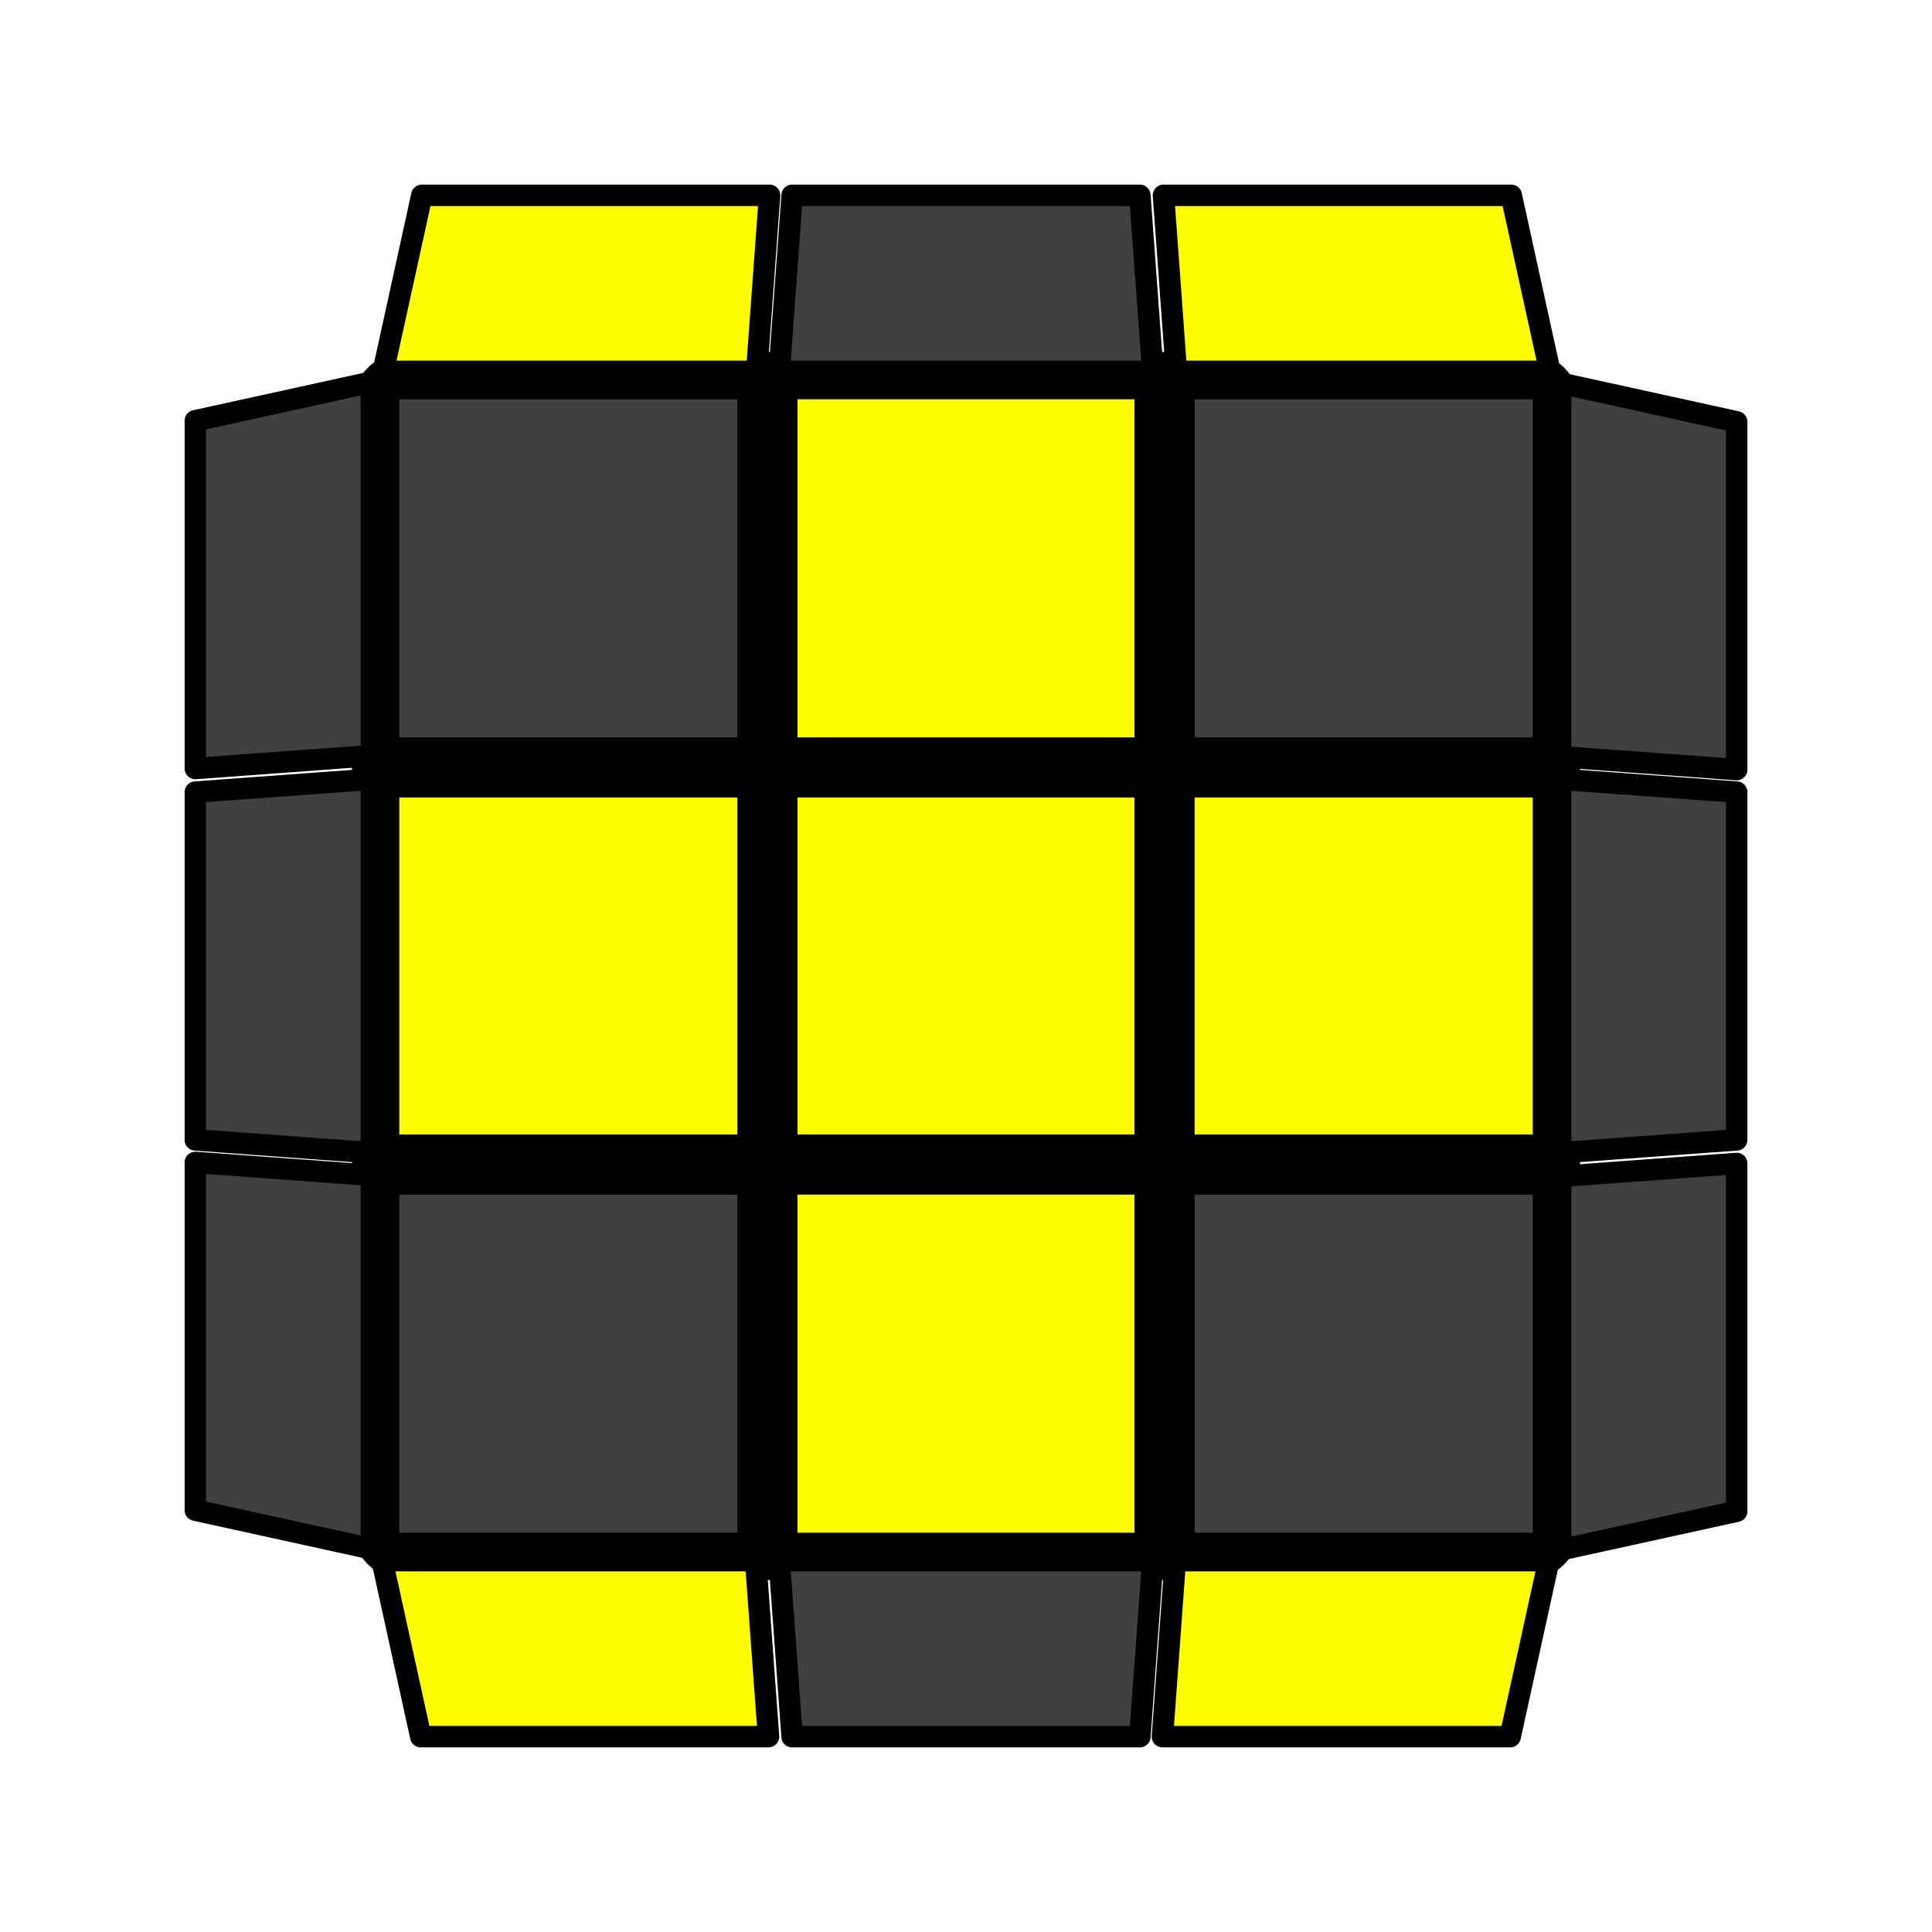
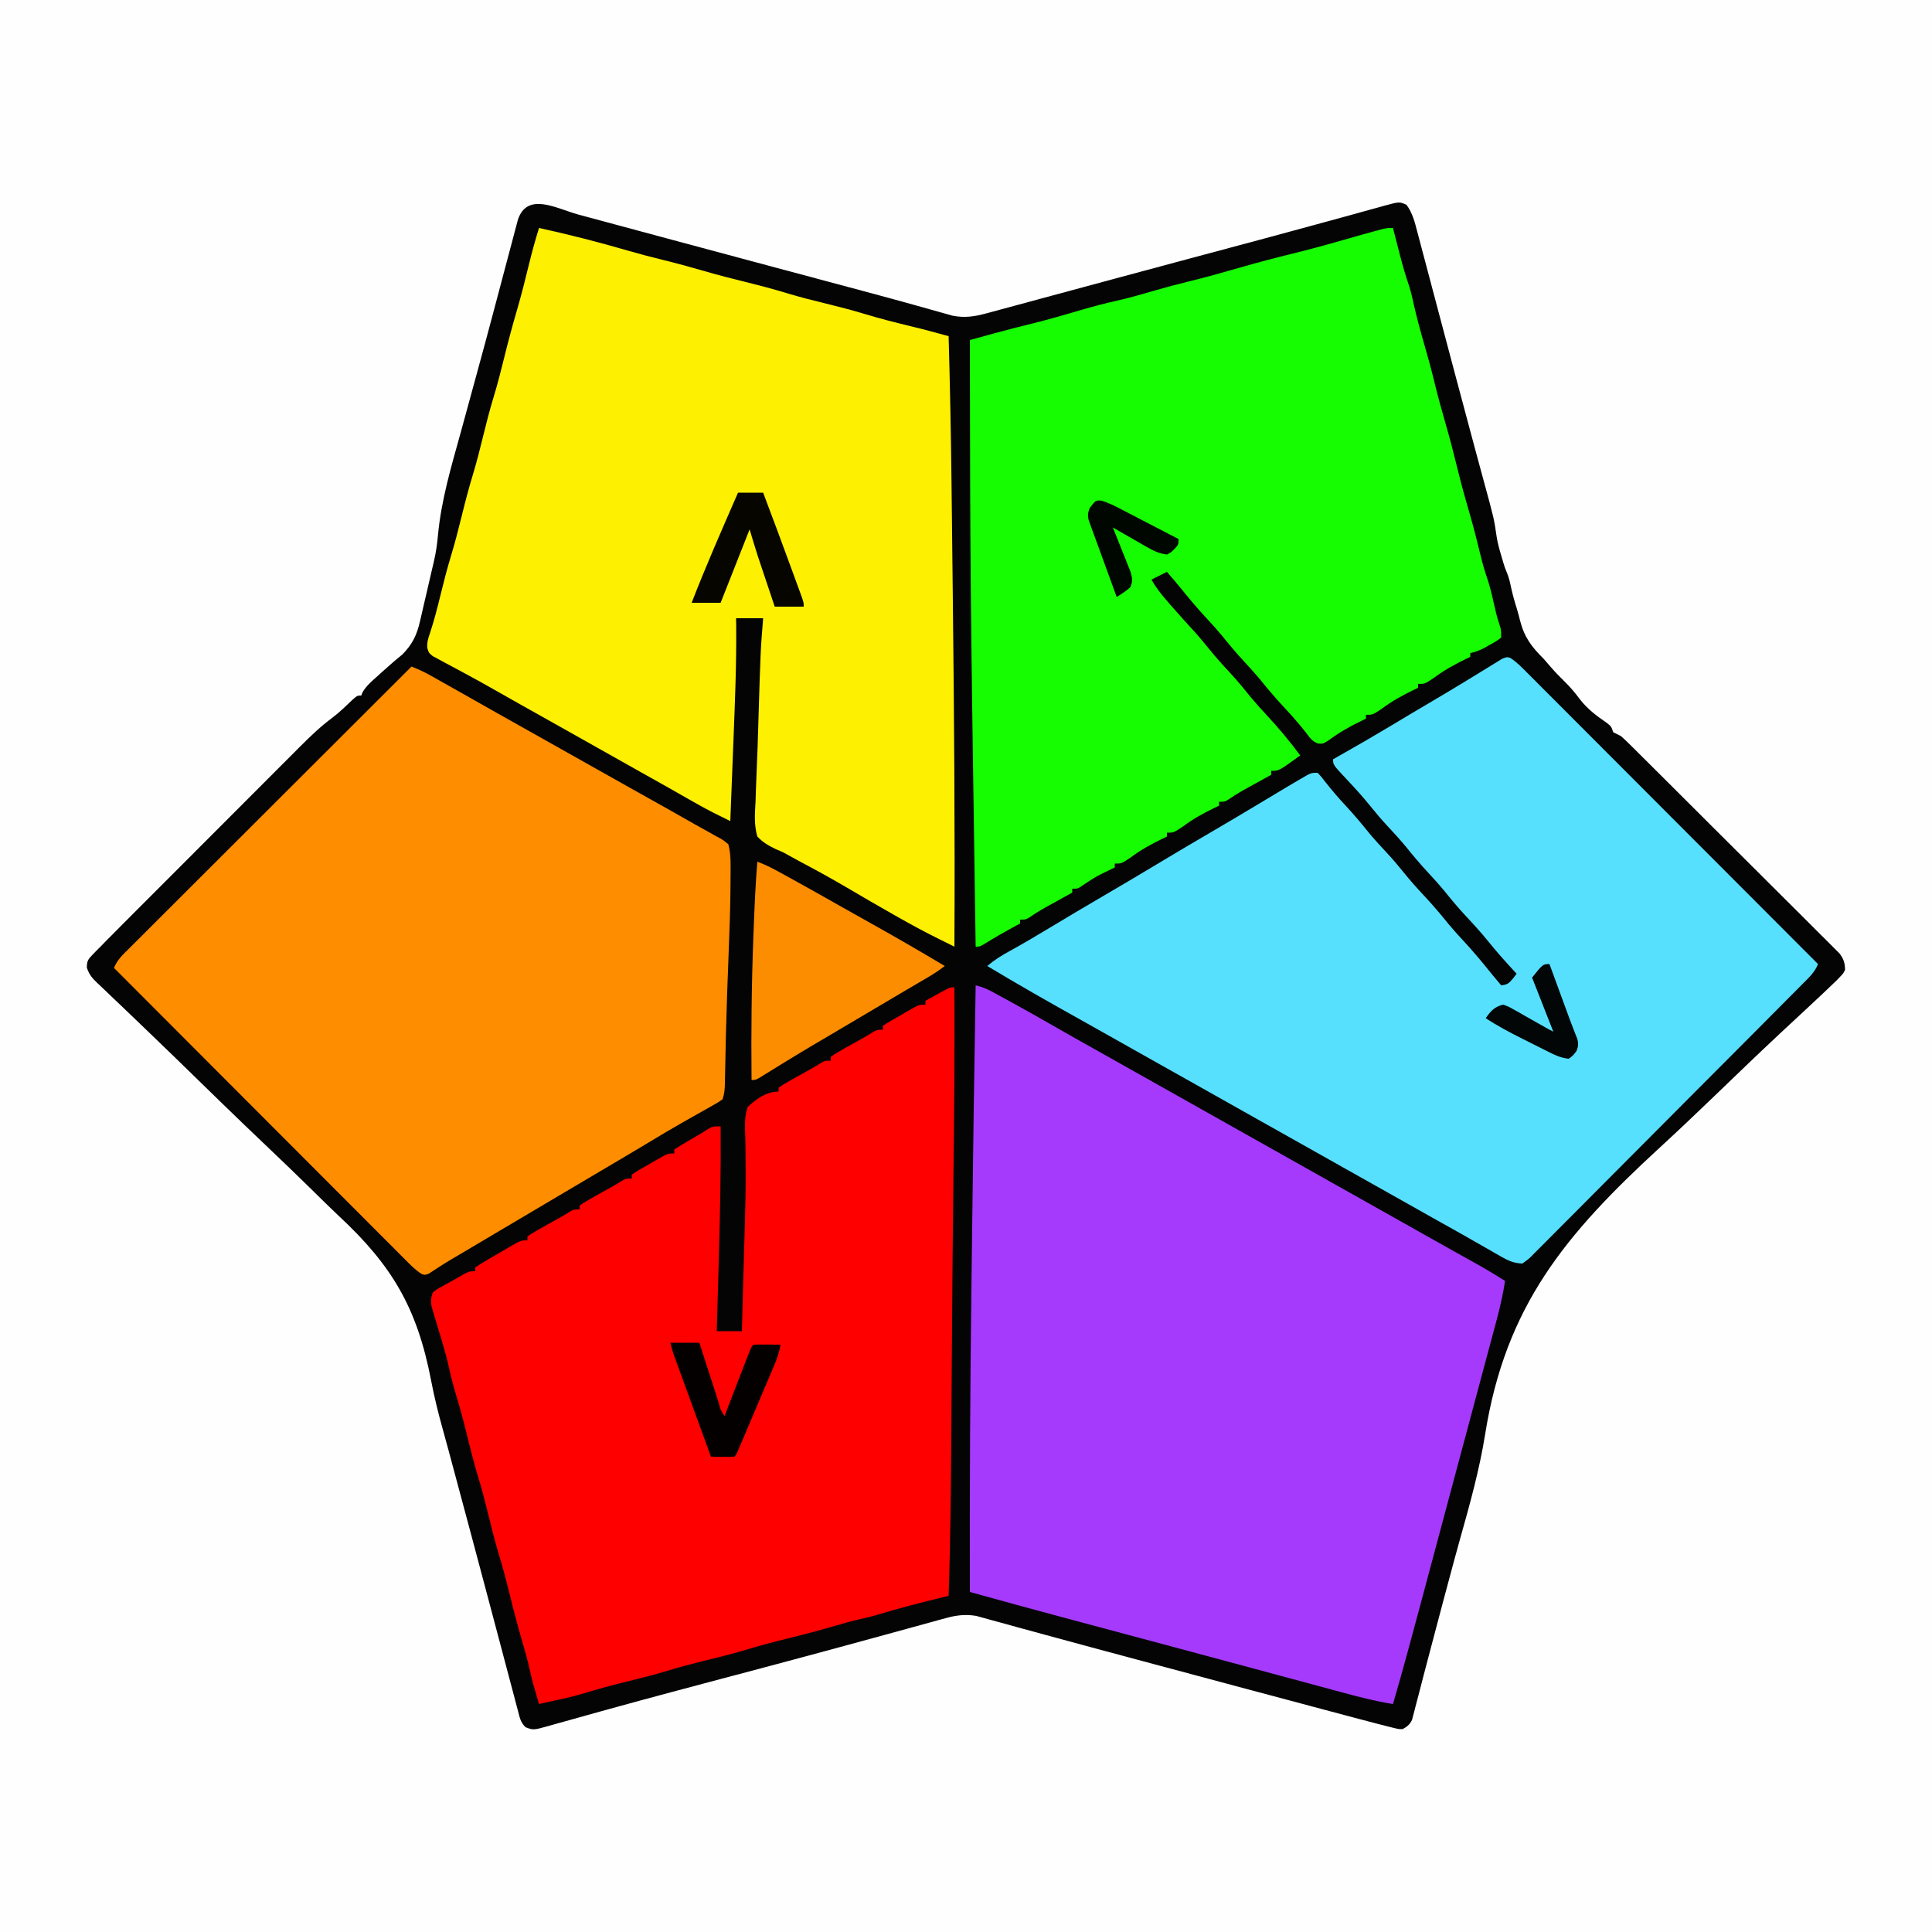
- <svg xmlns="http://www.w3.org/2000/svg" version="1.1" width="200" height="200" viewBox="-0.9 -0.9 1.8 1.8">
-   <g style="stroke-width:0.1;stroke-linejoin:round;opacity:1">
-     <polygon fill="#000000" stroke="#000000" points="-0.522,-0.522 0.522,-0.522 0.522,0.522 -0.522,0.522" />
-   </g>
-   <g style="opacity:1;stroke-opacity:0.5;stroke-width:0;stroke-linejoin:round">
-     <polygon fill="#404040" stroke="#000000" points="-0.528,-0.528 -0.213,-0.528 -0.213,-0.213 -0.528,-0.213" />
-     <polygon fill="#FEFE00" stroke="#000000" points="-0.157,-0.528 0.157,-0.528 0.157,-0.213 -0.157,-0.213" />
-     <polygon fill="#404040" stroke="#000000" points="0.213,-0.528 0.528,-0.528 0.528,-0.213 0.213,-0.213" />
-     <polygon fill="#FEFE00" stroke="#000000" points="-0.528,-0.157 -0.213,-0.157 -0.213,0.157 -0.528,0.157" />
-     <polygon fill="#FEFE00" stroke="#000000" points="-0.157,-0.157 0.157,-0.157 0.157,0.157 -0.157,0.157" />
-     <polygon fill="#FEFE00" stroke="#000000" points="0.213,-0.157 0.528,-0.157 0.528,0.157 0.213,0.157" />
-     <polygon fill="#404040" stroke="#000000" points="-0.528,0.213 -0.213,0.213 -0.213,0.528 -0.528,0.528" />
-     <polygon fill="#FEFE00" stroke="#000000" points="-0.157,0.213 0.157,0.213 0.157,0.528 -0.157,0.528" />
-     <polygon fill="#404040" stroke="#000000" points="0.213,0.213 0.528,0.213 0.528,0.528 0.213,0.528" />
-   </g>
-   <g style="opacity:1;stroke-opacity:1;stroke-width:0.02;stroke-linejoin:round">
-     <polygon fill="#FEFE00" stroke="#000000" points="-0.544,0.554 -0.196,0.554 -0.184,0.718 -0.508,0.718" />
-     <polygon fill="#404040" stroke="#000000" points="-0.174,0.554 0.174,0.554 0.162,0.718 -0.162,0.718" />
-     <polygon fill="#FEFE00" stroke="#000000" points="0.195,0.554 0.543,0.554 0.507,0.718 0.183,0.718" />
-     <polygon fill="#404040" stroke="#000000" points="-0.554,-0.544 -0.554,-0.196 -0.718,-0.184 -0.718,-0.508" />
-     <polygon fill="#404040" stroke="#000000" points="-0.554,-0.174 -0.554,0.174 -0.718,0.162 -0.718,-0.162" />
-     <polygon fill="#404040" stroke="#000000" points="-0.554,0.195 -0.554,0.543 -0.718,0.507 -0.718,0.183" />
-     <polygon fill="#FEFE00" stroke="#000000" points="0.544,-0.554 0.196,-0.554 0.184,-0.718 0.508,-0.718" />
-     <polygon fill="#404040" stroke="#000000" points="0.174,-0.554 -0.174,-0.554 -0.162,-0.718 0.162,-0.718" />
-     <polygon fill="#FEFE00" stroke="#000000" points="-0.195,-0.554 -0.543,-0.554 -0.507,-0.718 -0.183,-0.718" />
-     <polygon fill="#404040" stroke="#000000" points="0.554,0.544 0.554,0.196 0.718,0.184 0.718,0.508" />
-     <polygon fill="#404040" stroke="#000000" points="0.554,0.174 0.554,-0.174 0.718,-0.162 0.718,0.162" />
-     <polygon fill="#404040" stroke="#000000" points="0.554,-0.195 0.554,-0.543 0.718,-0.507 0.718,-0.183" />
-   </g>
+ <svg xmlns="http://www.w3.org/2000/svg" version="1.1" width="1000" height="1000">
+   <path d="M0 0 C330 0 660 0 1000 0 C1000 330 1000 660 1000 1000 C670 1000 340 1000 0 1000 C0 670 0 340 0 0 Z " fill="#FEFEFE" transform="translate(0,0)" />
+   <path d="M0 0 C1.558 0.419 3.117 0.839 4.676 1.258 C8.036 2.161 11.397 3.067 14.757 3.975 C20.14 5.429 25.524 6.878 30.908 8.327 C36.658 9.874 42.408 11.422 48.158 12.971 C62.882 16.937 77.61 20.888 92.34 24.832 C94.509 25.413 96.679 25.994 98.848 26.575 C107.307 28.84 115.766 31.105 124.224 33.369 C129.173 34.694 134.122 36.019 139.07 37.345 C141.899 38.103 144.729 38.86 147.558 39.616 C156.188 41.926 164.81 44.261 173.414 46.666 C174.955 47.094 176.497 47.523 178.039 47.952 C180.85 48.734 183.657 49.527 186.462 50.327 C187.693 50.67 188.923 51.013 190.191 51.366 C191.248 51.665 192.304 51.965 193.393 52.273 C199.625 53.544 204.798 52.791 210.884 51.144 C211.594 50.955 212.304 50.765 213.035 50.57 C215.396 49.938 217.752 49.293 220.109 48.648 C221.802 48.192 223.496 47.737 225.189 47.282 C229.774 46.049 234.356 44.806 238.938 43.56 C243.766 42.25 248.597 40.95 253.427 39.649 C261.457 37.485 269.486 35.316 277.513 33.144 C288.874 30.071 300.241 27.018 311.609 23.973 C313.39 23.495 315.171 23.018 316.952 22.541 C323.892 20.682 330.832 18.823 337.773 16.964 C342.792 15.62 347.81 14.275 352.828 12.93 C353.63 12.715 354.432 12.499 355.259 12.278 C365.536 9.521 375.804 6.736 386.064 3.916 C390.352 2.739 394.641 1.569 398.929 0.397 C402.203 -0.502 405.474 -1.413 408.745 -2.324 C410.668 -2.851 412.592 -3.377 414.516 -3.902 C415.792 -4.265 415.792 -4.265 417.094 -4.634 C424.844 -6.725 424.844 -6.725 428.496 -5.094 C431.64 -0.822 432.764 3.808 434.077 8.857 C434.317 9.754 434.557 10.65 434.804 11.575 C435.6 14.554 436.384 17.537 437.168 20.52 C437.728 22.626 438.289 24.733 438.85 26.84 C440.349 32.469 441.838 38.1 443.325 43.733 C444.856 49.528 446.396 55.321 447.935 61.115 C449.765 68.004 451.595 74.894 453.42 81.784 C456.766 94.411 460.133 107.032 463.547 119.641 C463.908 120.975 464.268 122.309 464.629 123.643 C466.547 130.739 466.547 130.739 468.476 137.831 C473.809 157.392 473.809 157.392 475.135 166.555 C475.652 169.922 476.529 173.077 477.496 176.344 C477.826 177.477 478.156 178.61 478.496 179.777 C479.436 182.852 479.436 182.852 480.562 185.555 C481.435 187.753 481.978 189.779 482.434 192.094 C483.306 196.197 484.401 200.174 485.668 204.172 C486.259 206.124 486.783 208.096 487.262 210.078 C489.508 218.777 493.175 223.66 499.496 229.906 C500.696 231.27 501.885 232.645 503.059 234.031 C505.411 236.741 507.861 239.279 510.434 241.781 C513.349 244.63 515.809 247.579 518.246 250.844 C522.214 255.976 526.763 259.347 532.055 262.996 C534.496 264.906 534.496 264.906 535.496 267.906 C536.823 268.586 538.158 269.25 539.496 269.906 C541.156 271.377 542.764 272.908 544.336 274.472 C545.045 275.173 545.045 275.173 545.768 275.888 C547.347 277.452 548.919 279.023 550.491 280.595 C551.623 281.719 552.755 282.842 553.887 283.965 C556.96 287.016 560.026 290.074 563.091 293.133 C565.005 295.044 566.921 296.954 568.838 298.863 C575.523 305.524 582.202 312.19 588.876 318.861 C595.099 325.08 601.335 331.286 607.577 337.487 C612.936 342.81 618.284 348.144 623.626 353.484 C626.816 356.674 630.011 359.86 633.215 363.035 C636.228 366.022 639.228 369.02 642.22 372.028 C643.32 373.13 644.424 374.227 645.533 375.32 C647.046 376.813 648.543 378.32 650.037 379.832 C650.879 380.672 651.721 381.512 652.588 382.378 C654.826 385.343 655.414 387.204 655.496 390.906 C654.587 392.751 654.587 392.751 652.991 394.407 C652.335 395.091 651.68 395.774 651.004 396.478 C645.981 401.341 640.895 406.13 635.759 410.874 C631.906 414.436 628.067 418.014 624.229 421.594 C623.411 422.357 622.593 423.12 621.75 423.906 C610.177 434.721 598.77 445.712 587.363 456.702 C578.136 465.582 568.859 474.391 559.427 483.051 C510.825 527.755 479.812 564.775 469.23 631.131 C466.28 649.551 461.335 667.344 456.273 685.278 C454.141 692.85 452.118 700.451 450.086 708.05 C449.228 711.256 448.366 714.46 447.504 717.665 C445.189 726.274 442.917 734.894 440.664 743.519 C439.536 747.829 438.398 752.137 437.262 756.445 C436.399 759.738 435.551 763.035 434.705 766.332 C434.196 768.262 433.686 770.191 433.176 772.121 C432.852 773.413 432.852 773.413 432.522 774.731 C432.207 775.9 432.207 775.9 431.886 777.094 C431.713 777.763 431.539 778.433 431.361 779.123 C430.17 781.58 428.863 782.575 426.496 783.906 C424.458 783.903 424.458 783.903 422.207 783.345 C421.322 783.133 420.438 782.921 419.526 782.703 C418.526 782.44 417.526 782.177 416.496 781.906 C415.38 781.624 414.264 781.342 413.114 781.052 C409.109 780.023 405.115 778.96 401.121 777.891 C399.589 777.483 398.058 777.075 396.526 776.668 C392.382 775.565 388.238 774.458 384.095 773.351 C380.595 772.416 377.095 771.483 373.595 770.55 C361.56 767.343 349.528 764.126 337.496 760.906 C336.133 760.541 336.133 760.541 334.742 760.169 C322.297 756.839 309.853 753.504 297.409 750.166 C294.812 749.47 292.214 748.773 289.616 748.077 C273.389 743.727 257.163 739.373 240.959 734.938 C236.695 733.772 232.43 732.612 228.166 731.449 C224.917 730.561 221.671 729.663 218.425 728.764 C216.507 728.241 214.59 727.718 212.672 727.195 C211.831 726.959 210.991 726.723 210.125 726.479 C208.956 726.164 208.956 726.164 207.763 725.842 C207.102 725.66 206.441 725.478 205.76 725.29 C200.371 724.377 195.564 724.922 190.337 726.361 C189.143 726.685 187.949 727.009 186.718 727.343 C185.409 727.708 184.099 728.073 182.789 728.438 C181.388 728.821 179.986 729.203 178.585 729.585 C175.551 730.412 172.519 731.245 169.488 732.081 C164.604 733.43 159.717 734.765 154.829 736.098 C153.991 736.327 153.153 736.555 152.289 736.791 C150.566 737.261 148.843 737.731 147.119 738.2 C144.456 738.927 141.793 739.654 139.13 740.382 C125.933 743.985 112.723 747.532 99.504 751.051 C98.067 751.433 98.067 751.433 96.602 751.823 C88.874 753.88 81.147 755.934 73.419 757.986 C66.801 759.744 60.183 761.504 53.566 763.266 C52.657 763.508 51.747 763.75 50.809 764 C38.769 767.208 26.746 770.469 14.738 773.797 C13.406 774.165 12.073 774.534 10.74 774.902 C4.793 776.547 -1.151 778.204 -7.089 779.882 C-9.108 780.444 -11.128 781.005 -13.148 781.566 C-14.04 781.823 -14.931 782.08 -15.849 782.345 C-23.454 784.437 -23.454 784.437 -27.504 782.906 C-30.213 780.198 -30.512 777.792 -31.493 774.086 C-31.683 773.377 -31.873 772.668 -32.068 771.937 C-32.704 769.553 -33.331 767.167 -33.957 764.781 C-34.409 763.081 -34.861 761.381 -35.314 759.681 C-36.289 756.018 -37.26 752.354 -38.227 748.689 C-39.765 742.861 -41.312 737.035 -42.861 731.21 C-44.468 725.169 -46.073 719.127 -47.676 713.084 C-52.856 693.554 -58.09 674.038 -63.334 654.525 C-63.983 652.108 -64.632 649.691 -65.281 647.274 C-65.573 646.187 -65.573 646.187 -65.871 645.079 C-66.285 643.537 -66.697 641.995 -67.109 640.452 C-68.143 636.58 -69.192 632.714 -70.283 628.857 C-72.638 620.428 -74.729 612.029 -76.369 603.429 C-83.563 566.06 -96.432 544.025 -124.108 518.309 C-128.739 513.961 -133.245 509.487 -137.768 505.026 C-145.331 497.597 -152.959 490.241 -160.649 482.943 C-168.537 475.456 -176.386 467.931 -184.184 460.351 C-184.669 459.879 -185.155 459.408 -185.655 458.921 C-190.009 454.688 -194.36 450.45 -198.71 446.211 C-201.519 443.474 -204.329 440.737 -207.14 438.001 C-208.05 437.115 -208.961 436.228 -209.898 435.315 C-215.292 430.069 -220.71 424.85 -226.153 419.654 C-229.513 416.446 -232.864 413.228 -236.215 410.01 C-237.771 408.521 -239.332 407.037 -240.897 405.557 C-243.029 403.542 -245.145 401.512 -247.259 399.477 C-247.883 398.895 -248.508 398.312 -249.152 397.712 C-251.872 395.067 -253.345 393.381 -254.566 389.725 C-254.493 386.409 -254.048 385.564 -251.755 383.229 C-251.102 382.548 -250.448 381.866 -249.775 381.163 C-249.025 380.418 -248.276 379.674 -247.504 378.906 C-246.301 377.669 -246.301 377.669 -245.075 376.406 C-242.231 373.495 -239.358 370.613 -236.479 367.736 C-235.379 366.633 -234.279 365.53 -233.18 364.427 C-230.213 361.451 -227.243 358.479 -224.273 355.508 C-222.412 353.647 -220.553 351.785 -218.694 349.923 C-212.195 343.416 -205.695 336.911 -199.191 330.408 C-193.148 324.366 -187.11 318.317 -181.075 312.266 C-175.876 307.054 -170.673 301.846 -165.467 296.64 C-162.365 293.539 -159.265 290.436 -156.169 287.329 C-153.256 284.407 -150.338 281.489 -147.417 278.575 C-146.352 277.511 -145.288 276.444 -144.226 275.376 C-138.875 269.997 -133.495 264.861 -127.39 260.33 C-123.595 257.465 -120.244 254.108 -116.789 250.848 C-114.504 248.906 -114.504 248.906 -112.504 248.906 C-112.3 248.366 -112.097 247.826 -111.887 247.27 C-109.946 243.952 -107.214 241.63 -104.379 239.094 C-103.794 238.561 -103.21 238.029 -102.607 237.48 C-98.912 234.125 -95.162 230.844 -91.285 227.699 C-86.083 222.463 -83.681 217.515 -82.117 210.445 C-81.929 209.655 -81.741 208.865 -81.548 208.051 C-80.956 205.548 -80.386 203.04 -79.816 200.531 C-79.424 198.856 -79.03 197.182 -78.635 195.508 C-77.739 191.695 -76.852 187.881 -75.994 184.059 C-75.664 182.61 -75.323 181.163 -74.971 179.719 C-73.845 174.988 -73.207 170.374 -72.775 165.534 C-71.063 147.616 -65.964 130.526 -61.174 113.244 C-59.933 108.754 -58.71 104.258 -57.485 99.763 C-55.982 94.248 -54.477 88.734 -52.964 83.222 C-49.857 71.902 -46.798 60.57 -43.791 49.223 C-43.161 46.843 -42.529 44.464 -41.897 42.084 C-39.526 33.162 -39.526 33.162 -37.168 24.236 C-36.107 20.211 -35.035 16.19 -33.961 12.168 C-33.498 10.399 -33.498 10.399 -33.026 8.594 C-32.736 7.515 -32.446 6.435 -32.148 5.323 C-31.778 3.925 -31.778 3.925 -31.4 2.499 C-26.405 -11.956 -11.383 -3.083 0 0 Z " fill="#040404" transform="translate(299.5039,111.0938)" />
+   <path d="M0 0 C3.303 0.766 5.915 1.894 8.902 3.52 C9.864 4.041 10.825 4.562 11.816 5.099 C13.361 5.947 13.361 5.947 14.938 6.812 C16.011 7.398 17.084 7.983 18.19 8.586 C25.842 12.775 33.435 17.06 40.996 21.41 C47.762 25.302 54.561 29.131 61.375 32.938 C69.428 37.438 77.472 41.954 85.5 46.5 C93.488 51.022 101.489 55.52 109.5 60 C118.459 65.011 127.403 70.048 136.336 75.105 C143.379 79.09 150.437 83.05 157.5 87 C166.459 92.011 175.403 97.048 184.336 102.105 C191.379 106.09 198.437 110.05 205.5 114 C214.448 119.005 223.382 124.034 232.303 129.088 C237.432 131.991 242.568 134.879 247.715 137.75 C248.836 138.376 249.958 139.002 251.113 139.646 C253.267 140.847 255.422 142.047 257.578 143.244 C263.153 146.353 268.62 149.563 274 153 C272.406 163.927 269.316 174.515 266.453 185.16 C265.888 187.276 265.322 189.392 264.758 191.507 C263.241 197.184 261.719 202.859 260.196 208.534 C258.612 214.443 257.031 220.353 255.451 226.263 C252.88 235.869 250.307 245.475 247.731 255.081 C244.822 265.929 241.918 276.78 239.017 287.631 C236.786 295.972 234.553 304.314 232.32 312.655 C231.632 315.223 230.945 317.792 230.258 320.361 C225.642 337.614 221.005 354.855 216 372 C206.968 370.573 198.211 368.302 189.398 365.906 C187.841 365.487 186.284 365.067 184.727 364.649 C181.371 363.745 178.017 362.839 174.663 361.931 C169.292 360.477 163.92 359.029 158.548 357.582 C152.809 356.035 147.069 354.489 141.33 352.94 C126.564 348.956 111.793 344.993 97.02 341.039 C94.84 340.456 92.661 339.872 90.482 339.289 C81.978 337.013 73.474 334.737 64.97 332.462 C59.974 331.125 54.979 329.788 49.984 328.45 C48.167 327.963 46.351 327.477 44.534 326.991 C28.665 322.749 12.831 318.383 -3 314 C-3.132 260.788 -2.853 207.594 -2.166 154.386 C-2.05 145.362 -1.941 136.338 -1.832 127.313 C-1.318 84.874 -0.714 42.437 0 0 Z " fill="#A53AFD" transform="translate(505,510)" />
+   <path d="M0 0 C0.166 0.65 0.332 1.299 0.503 1.969 C1.27 4.959 2.041 7.948 2.812 10.938 C3.074 11.959 3.335 12.981 3.604 14.033 C4.996 19.415 6.526 24.685 8.332 29.942 C9.377 33.164 10.086 36.444 10.812 39.75 C12.304 46.34 14.045 52.827 15.938 59.312 C17.939 66.177 19.806 73.053 21.5 80 C23.16 86.799 24.977 93.531 26.938 100.25 C29.43 108.8 31.627 117.4 33.748 126.049 C35.596 133.528 37.653 140.927 39.814 148.321 C41.817 155.226 43.596 162.174 45.264 169.167 C46.196 173.023 47.228 176.782 48.516 180.535 C50 184.865 51.075 189.222 52.062 193.688 C52.939 197.62 53.813 201.454 55.121 205.27 C56 208 56 208 56 212 C53.516 213.887 53.516 213.887 50.25 215.688 C49.183 216.289 48.115 216.891 47.016 217.512 C44.599 218.705 42.627 219.522 40 220 C40 220.66 40 221.32 40 222 C38.822 222.563 38.822 222.563 37.621 223.137 C31.663 226.039 26.283 229.011 21 233 C16.448 236 16.448 236 13 236 C13 236.66 13 237.32 13 238 C11.822 238.563 11.822 238.563 10.621 239.137 C4.663 242.039 -0.717 245.011 -6 249 C-10.552 252 -10.552 252 -14 252 C-14 252.66 -14 253.32 -14 254 C-15.178 254.563 -15.178 254.563 -16.379 255.137 C-22.336 258.039 -27.705 261.029 -33 265 C-36.282 267.063 -36.282 267.063 -38.863 266.836 C-41.885 265.654 -43.039 263.82 -45 261.25 C-48.498 256.809 -52.127 252.616 -56 248.5 C-60.46 243.74 -64.638 238.835 -68.723 233.746 C-71.218 230.737 -73.838 227.861 -76.5 225 C-80.769 220.412 -84.758 215.666 -88.688 210.781 C-91.2 207.76 -93.824 204.876 -96.5 202 C-100.859 197.314 -104.967 192.478 -108.984 187.492 C-111.591 184.269 -114.285 181.132 -117 178 C-117.92 178.46 -117.92 178.46 -118.859 178.93 C-120.906 179.953 -122.953 180.977 -125 182 C-122.603 186.338 -119.676 189.91 -116.438 193.625 C-115.907 194.24 -115.376 194.854 -114.829 195.488 C-110.753 200.187 -106.567 204.777 -102.359 209.359 C-100.008 211.991 -97.777 214.689 -95.562 217.438 C-91.904 221.973 -88.053 226.257 -84.086 230.519 C-80.305 234.607 -76.803 238.88 -73.312 243.219 C-70.8 246.24 -68.176 249.124 -65.5 252 C-59.281 258.688 -53.439 265.657 -48 273 C-59.027 281 -59.027 281 -63 281 C-63 281.66 -63 282.32 -63 283 C-64.312 283.729 -65.625 284.458 -66.938 285.188 C-67.757 285.644 -68.577 286.1 -69.422 286.57 C-71.075 287.487 -72.731 288.399 -74.391 289.305 C-77.824 291.185 -81.168 293.064 -84.375 295.312 C-87 297 -87 297 -90 297 C-90 297.66 -90 298.32 -90 299 C-90.785 299.375 -91.57 299.75 -92.379 300.137 C-98.337 303.039 -103.717 306.011 -109 310 C-113.552 313 -113.552 313 -117 313 C-117 313.66 -117 314.32 -117 315 C-117.785 315.375 -118.57 315.75 -119.379 316.137 C-125.337 319.039 -130.717 322.011 -136 326 C-140.552 329 -140.552 329 -144 329 C-144 329.66 -144 330.32 -144 331 C-144.785 331.375 -145.57 331.75 -146.379 332.137 C-153.48 335.568 -153.48 335.568 -160.062 339.875 C-163 342 -163 342 -166 342 C-166 342.66 -166 343.32 -166 344 C-167.312 344.729 -168.625 345.458 -169.938 346.188 C-170.757 346.644 -171.577 347.1 -172.422 347.57 C-174.075 348.487 -175.731 349.399 -177.391 350.305 C-180.824 352.185 -184.168 354.064 -187.375 356.312 C-190 358 -190 358 -193 358 C-193 358.66 -193 359.32 -193 360 C-194.017 360.545 -194.017 360.545 -195.055 361.102 C-200.811 364.211 -206.453 367.435 -212.004 370.898 C-214 372 -214 372 -216 372 C-218.832 180.53 -218.832 180.53 -219 58 C-215.54 57.049 -212.078 56.1 -208.617 55.152 C-207.651 54.887 -206.684 54.621 -205.688 54.347 C-199.521 52.66 -193.339 51.068 -187.125 49.562 C-178.577 47.465 -170.154 45.025 -161.718 42.518 C-155.281 40.621 -148.841 38.951 -142.293 37.486 C-135.788 36.008 -129.41 34.148 -123.007 32.281 C-117.034 30.551 -111.041 28.973 -105 27.5 C-96.229 25.358 -87.563 22.913 -78.891 20.406 C-69.945 17.823 -60.944 15.473 -51.903 13.248 C-42.187 10.854 -32.569 8.204 -22.957 5.426 C-18.44 4.121 -13.914 2.852 -9.375 1.625 C-8.207 1.308 -7.039 0.991 -5.836 0.664 C-3 0 -3 0 0 0 Z " fill="#15FD00" transform="translate(721,118)" />
+   <path d="M0 0 C3.3 2.13 5.937 4.873 8.687 7.65 C9.332 8.293 9.976 8.936 10.641 9.598 C12.803 11.757 14.957 13.923 17.112 16.088 C18.659 17.636 20.207 19.183 21.754 20.73 C25.959 24.934 30.157 29.144 34.355 33.355 C38.741 37.753 43.132 42.146 47.523 46.54 C54.894 53.916 62.261 61.295 69.625 68.678 C77.211 76.281 84.798 83.883 92.388 91.482 C92.856 91.95 93.324 92.418 93.806 92.901 C96.153 95.251 98.501 97.601 100.848 99.951 C120.321 119.444 139.786 138.944 159.246 158.449 C157.595 162.678 154.463 165.526 151.313 168.67 C150.392 169.601 150.392 169.601 149.453 170.551 C147.391 172.632 145.322 174.706 143.253 176.781 C141.774 178.27 140.296 179.76 138.818 181.25 C134.801 185.298 130.776 189.34 126.75 193.379 C124.236 195.901 121.723 198.424 119.21 200.947 C111.354 208.837 103.492 216.722 95.625 224.601 C86.535 233.706 77.459 242.826 68.396 251.958 C61.394 259.012 54.379 266.052 47.353 273.082 C43.155 277.284 38.962 281.491 34.784 285.713 C30.856 289.68 26.912 293.631 22.955 297.569 C21.503 299.019 20.057 300.476 18.618 301.939 C16.657 303.93 14.675 305.899 12.687 307.864 C11.834 308.745 11.834 308.745 10.963 309.645 C9.337 311.225 9.337 311.225 6.246 313.449 C1.859 313.345 -1.162 311.946 -4.93 309.781 C-5.91 309.225 -6.889 308.669 -7.899 308.096 C-8.944 307.49 -9.989 306.885 -11.066 306.262 C-13.32 304.978 -15.574 303.694 -17.828 302.41 C-18.99 301.745 -20.152 301.079 -21.314 300.413 C-26.649 297.368 -32.015 294.379 -37.379 291.387 C-46.297 286.397 -55.198 281.378 -64.09 276.344 C-71.134 272.359 -78.191 268.399 -85.254 264.449 C-94.213 259.439 -103.157 254.401 -112.09 249.344 C-119.133 245.359 -126.191 241.399 -133.254 237.449 C-142.213 232.439 -151.157 227.401 -160.09 222.344 C-167.133 218.359 -174.191 214.399 -181.254 210.449 C-190.214 205.438 -199.159 200.402 -208.092 195.342 C-213.022 192.551 -217.958 189.773 -222.906 187.016 C-238.987 178.053 -254.977 168.939 -270.754 159.449 C-267.072 156.328 -263.232 153.924 -259.004 151.637 C-251.927 147.731 -244.986 143.627 -238.066 139.449 C-228.835 133.88 -219.564 128.387 -210.254 122.949 C-201.22 117.671 -192.216 112.349 -183.254 106.949 C-173.684 101.183 -164.063 95.511 -154.416 89.875 C-145.68 84.771 -136.984 79.607 -128.316 74.387 C-114.138 65.862 -114.138 65.862 -108.379 62.512 C-107.34 61.905 -106.301 61.297 -105.23 60.672 C-102.754 59.449 -102.754 59.449 -99.754 59.449 C-97.879 61.434 -97.879 61.434 -95.754 64.199 C-92.399 68.448 -88.951 72.496 -85.254 76.449 C-80.984 81.036 -76.996 85.784 -73.066 90.668 C-70.112 94.221 -66.985 97.59 -63.838 100.971 C-60.867 104.182 -58.054 107.476 -55.316 110.887 C-51.95 115.072 -48.422 119.032 -44.754 122.949 C-40.295 127.71 -36.116 132.614 -32.031 137.703 C-29.536 140.712 -26.916 143.589 -24.254 146.449 C-19.167 151.919 -14.433 157.626 -9.754 163.449 C-8.096 165.457 -6.426 167.454 -4.754 169.449 C-1.514 169.102 -0.774 168.473 1.387 165.899 C2 165.09 2.614 164.282 3.246 163.449 C2.629 162.783 2.011 162.116 1.375 161.43 C-2.932 156.742 -7.142 152.041 -11.129 147.074 C-14.995 142.279 -19.102 137.781 -23.31 133.288 C-27.233 129.075 -30.873 124.685 -34.477 120.195 C-36.972 117.186 -39.592 114.31 -42.254 111.449 C-46.523 106.862 -50.512 102.115 -54.441 97.231 C-57.396 93.677 -60.523 90.309 -63.67 86.928 C-66.641 83.716 -69.454 80.423 -72.191 77.012 C-76.148 72.09 -80.354 67.458 -84.681 62.864 C-91.754 55.331 -91.754 55.331 -91.754 52.449 C-91.196 52.133 -90.639 51.817 -90.064 51.491 C-75.905 43.449 -75.905 43.449 -61.895 35.151 C-54.474 30.665 -47.012 26.247 -39.54 21.845 C-34.018 18.588 -28.509 15.313 -23.047 11.955 C-20.572 10.435 -18.09 8.926 -15.607 7.418 C-14.418 6.692 -13.233 5.96 -12.052 5.222 C-10.411 4.198 -8.756 3.194 -7.102 2.191 C-5.694 1.323 -5.694 1.323 -4.258 0.437 C-1.754 -0.551 -1.754 -0.551 0 0 Z " fill="#56E0FD" transform="translate(781.7539,340.5507)" />
+   <path d="M0 0 C15.587 3.4 31.031 7.353 46.345 11.819 C52.2 13.517 58.078 15.054 64 16.5 C70.799 18.16 77.531 19.977 84.25 21.938 C92.895 24.459 101.594 26.675 110.339 28.82 C116.782 30.412 123.141 32.173 129.489 34.106 C135.61 35.943 141.795 37.478 148 39 C154.883 40.689 161.72 42.435 168.5 44.5 C176.386 46.9 184.36 48.897 192.365 50.857 C193.325 51.093 194.285 51.328 195.273 51.57 C196.113 51.774 196.953 51.978 197.818 52.188 C200.787 52.946 203.743 53.743 206.699 54.551 C207.691 54.822 208.683 55.093 209.706 55.372 C210.463 55.579 211.22 55.787 212 56 C212.717 81.37 213.222 106.736 213.505 132.115 C213.546 135.773 213.589 139.432 213.632 143.091 C213.758 153.842 213.878 164.593 213.996 175.345 C214.052 180.389 214.108 185.433 214.164 190.477 C214.842 250.986 215.33 311.486 215 372 C212.462 370.738 209.924 369.474 207.387 368.209 C206.675 367.856 205.964 367.503 205.231 367.138 C199.054 364.057 193.007 360.775 187 357.375 C185.942 356.78 184.885 356.185 183.795 355.573 C175.467 350.872 167.217 346.044 158.975 341.194 C150.906 336.47 142.72 331.986 134.455 327.613 C132.602 326.626 130.761 325.616 128.932 324.583 C125.942 322.912 125.942 322.912 122.437 321.469 C118.64 319.636 115.929 318.044 113 315 C111.255 308.986 111.692 303.258 112.062 297.062 C112.123 295.245 112.178 293.427 112.227 291.608 C112.347 287.614 112.509 283.623 112.7 279.631 C113.039 272.438 113.252 265.242 113.461 258.043 C114.651 218.572 114.651 218.572 116 202 C111.38 202 106.76 202 102 202 C102.017 203.322 102.035 204.645 102.053 206.008 C102.225 225.962 101.403 245.867 100.609 265.802 C100.425 270.462 100.246 275.123 100.066 279.783 C99.716 288.856 99.36 297.928 99 307 C97.11 306.063 95.221 305.123 93.333 304.184 C92.281 303.661 91.229 303.138 90.145 302.599 C85.45 300.212 80.882 297.619 76.312 295 C74.298 293.854 72.284 292.708 70.27 291.562 C69.239 290.976 68.209 290.389 67.147 289.785 C61.944 286.834 56.722 283.918 51.5 281 C42.54 275.99 33.597 270.952 24.664 265.895 C17.621 261.91 10.563 257.95 3.5 254 C-5.444 248.998 -14.383 243.985 -23.288 238.912 C-27.894 236.293 -32.515 233.71 -37.184 231.204 C-38.944 230.259 -40.7 229.306 -42.455 228.354 C-44.694 227.14 -46.94 225.94 -49.193 224.756 C-50.703 223.933 -50.703 223.933 -52.242 223.094 C-53.138 222.616 -54.034 222.139 -54.957 221.646 C-57 220 -57 220 -57.833 217.462 C-58.037 214.461 -57.439 212.526 -56.438 209.688 C-54.326 203.274 -52.661 196.809 -51.062 190.25 C-49.354 183.284 -47.591 176.362 -45.5 169.5 C-43.435 162.72 -41.689 155.883 -40 149 C-38.145 141.439 -36.162 133.958 -33.895 126.512 C-32.057 120.391 -30.522 114.206 -29 108 C-27.311 101.117 -25.565 94.28 -23.5 87.5 C-21.462 80.801 -19.73 74.05 -18.062 67.25 C-15.98 58.758 -13.711 50.35 -11.257 41.959 C-8.991 34.138 -7.012 26.255 -5.092 18.344 C-3.583 12.165 -1.891 6.073 0 0 Z " fill="#FDF000" transform="translate(279,118)" />
+   <path d="M0 0 C0.159 33.069 -0.117 66.127 -0.505 99.193 C-0.809 125.145 -1.058 151.098 -1.238 177.051 C-1.254 179.285 -1.27 181.519 -1.285 183.752 C-1.379 197.06 -1.472 210.368 -1.554 223.676 C-1.742 254.126 -1.935 284.565 -3 315 C-4.069 315.262 -4.069 315.262 -5.16 315.53 C-16.935 318.42 -28.655 321.355 -40.246 324.922 C-42.966 325.703 -45.615 326.376 -48.375 326.969 C-53.176 328.004 -57.854 329.359 -62.562 330.75 C-70.417 333.037 -78.304 335.115 -86.25 337.062 C-93.728 338.896 -101.124 340.863 -108.489 343.106 C-115.64 345.253 -122.887 346.991 -130.137 348.77 C-135.971 350.212 -141.751 351.749 -147.5 353.5 C-155.299 355.875 -163.187 357.82 -171.104 359.761 C-177.971 361.457 -184.755 363.337 -191.525 365.38 C-196.318 366.821 -201.097 368.016 -206 369 C-207.688 369.372 -209.376 369.747 -211.062 370.125 C-212.375 370.417 -213.688 370.708 -215 371 C-215.628 368.855 -216.253 366.709 -216.875 364.562 C-217.397 362.77 -217.397 362.77 -217.93 360.941 C-218.705 358.185 -219.36 355.424 -219.961 352.625 C-221.003 347.826 -222.359 343.145 -223.75 338.438 C-226.037 330.583 -228.115 322.696 -230.062 314.75 C-231.896 307.272 -233.863 299.876 -236.106 292.511 C-238.253 285.36 -239.991 278.113 -241.77 270.863 C-243.212 265.029 -244.749 259.249 -246.5 253.5 C-248.876 245.698 -250.822 237.807 -252.763 229.887 C-254.437 223.11 -256.291 216.418 -258.316 209.738 C-259.844 204.661 -261.046 199.558 -262.188 194.383 C-263.159 190.337 -264.312 186.362 -265.5 182.375 C-265.715 181.652 -265.93 180.928 -266.151 180.183 C-267.098 177.001 -268.054 173.823 -269.023 170.648 C-269.304 169.692 -269.585 168.735 -269.875 167.75 C-270.12 166.94 -270.365 166.131 -270.617 165.297 C-271.088 162.475 -270.963 160.702 -270 158 C-268.031 156.375 -268.031 156.375 -265.5 155 C-264.602 154.502 -263.703 154.005 -262.777 153.492 C-261.861 153 -260.944 152.507 -260 152 C-259.156 151.508 -258.311 151.015 -257.441 150.508 C-251.407 147 -251.407 147 -248 147 C-248 146.34 -248 145.68 -248 145 C-245.714 143.467 -243.442 142.061 -241.062 140.688 C-240.379 140.287 -239.695 139.886 -238.991 139.473 C-236.998 138.308 -234.999 137.154 -233 136 C-232.045 135.438 -231.09 134.876 -230.105 134.297 C-224.393 131 -224.393 131 -221 131 C-221 130.34 -221 129.68 -221 129 C-219.129 127.668 -219.129 127.668 -216.562 126.188 C-215.197 125.395 -215.197 125.395 -213.805 124.586 C-210.538 122.739 -207.266 120.902 -203.973 119.102 C-202.327 118.182 -200.72 117.193 -199.125 116.188 C-197 115 -197 115 -194 115 C-194 114.34 -194 113.68 -194 113 C-192.129 111.668 -192.129 111.668 -189.562 110.188 C-188.197 109.395 -188.197 109.395 -186.805 108.586 C-183.538 106.739 -180.266 104.902 -176.973 103.102 C-175.327 102.182 -173.72 101.193 -172.125 100.188 C-170 99 -170 99 -167 99 C-167 98.34 -167 97.68 -167 97 C-165.129 95.668 -165.129 95.668 -162.562 94.188 C-161.655 93.663 -160.748 93.138 -159.812 92.598 C-158.884 92.07 -157.956 91.543 -157 91 C-155.732 90.256 -155.732 90.256 -154.438 89.496 C-148.382 86 -148.382 86 -145 86 C-145 85.34 -145 84.68 -145 84 C-142.63 82.429 -140.272 80.979 -137.812 79.562 C-137.139 79.167 -136.465 78.772 -135.771 78.365 C-134.452 77.591 -133.129 76.823 -131.803 76.059 C-130.263 75.154 -128.758 74.19 -127.262 73.215 C-125 72 -125 72 -121 72 C-120.838 94.649 -121.273 117.257 -121.927 139.896 C-122.051 144.215 -122.17 148.534 -122.289 152.854 C-122.521 161.236 -122.759 169.618 -123 178 C-118.71 178 -114.42 178 -110 178 C-109.945 175.943 -109.889 173.885 -109.832 171.766 C-109.813 171.046 -109.794 170.327 -109.774 169.586 C-109.672 165.831 -109.572 162.076 -109.473 158.321 C-109.269 150.641 -109.062 142.96 -108.834 135.28 C-108.707 130.984 -108.583 126.687 -108.461 122.391 C-108.437 121.542 -108.413 120.693 -108.388 119.819 C-108.104 109.597 -107.957 99.399 -108.102 89.172 C-108.114 87.266 -108.126 85.359 -108.136 83.453 C-108.155 80.122 -108.252 76.806 -108.397 73.479 C-108.473 69.417 -108.326 65.892 -107 62 C-102.593 57.748 -97.334 54 -91 54 C-91 53.34 -91 52.68 -91 52 C-89.129 50.668 -89.129 50.668 -86.562 49.188 C-85.652 48.659 -84.742 48.13 -83.805 47.586 C-80.538 45.739 -77.266 43.902 -73.973 42.102 C-72.327 41.182 -70.72 40.193 -69.125 39.188 C-67 38 -67 38 -64 38 C-64 37.34 -64 36.68 -64 36 C-62.129 34.668 -62.129 34.668 -59.562 33.188 C-58.652 32.659 -57.742 32.13 -56.805 31.586 C-53.538 29.739 -50.266 27.902 -46.973 26.102 C-45.327 25.182 -43.72 24.193 -42.125 23.188 C-40 22 -40 22 -37 22 C-37 21.34 -37 20.68 -37 20 C-35.129 18.668 -35.129 18.668 -32.562 17.188 C-31.655 16.663 -30.747 16.138 -29.812 15.598 C-28.42 14.807 -28.42 14.807 -27 14 C-26.154 13.504 -25.309 13.007 -24.438 12.496 C-18.382 9 -18.382 9 -15 9 C-15 8.34 -15 7.68 -15 7 C-12.878 5.828 -10.752 4.662 -8.625 3.5 C-7.72 2.999 -7.72 2.999 -6.797 2.488 C-2.227 0 -2.227 0 0 0 Z " fill="#FE0000" transform="translate(494,511)" />
+   <path d="M0 0 C3.548 1.39 6.827 2.928 10.148 4.801 C11.142 5.359 12.135 5.917 13.158 6.492 C14.22 7.093 15.281 7.694 16.375 8.312 C17.486 8.938 18.596 9.563 19.74 10.207 C23.162 12.135 26.581 14.067 30 16 C31.493 16.844 31.493 16.844 33.017 17.705 C36.789 19.836 40.561 21.968 44.332 24.103 C51.376 28.089 58.435 32.049 65.5 36 C74.459 41.011 83.403 46.048 92.336 51.105 C99.379 55.09 106.437 59.05 113.5 63 C136.202 75.706 136.202 75.706 146.439 81.55 C148.86 82.921 151.295 84.264 153.734 85.602 C155.115 86.379 156.495 87.158 157.875 87.938 C158.494 88.267 159.113 88.596 159.75 88.935 C161.43 89.902 161.43 89.902 164 92 C165.493 97.564 165.148 103.436 165.121 109.156 C165.118 110.254 165.115 111.352 165.112 112.483 C165.042 125.165 164.556 137.829 164.062 150.5 C163.874 155.492 163.69 160.484 163.508 165.477 C163.463 166.706 163.418 167.936 163.371 169.203 C162.894 182.483 162.586 195.767 162.342 209.053 C162.326 209.85 162.309 210.646 162.293 211.467 C162.263 212.933 162.236 214.399 162.215 215.864 C162.151 218.843 161.95 221.15 161 224 C158.738 225.575 158.738 225.575 155.742 227.258 C154.65 227.878 153.557 228.499 152.432 229.138 C151.852 229.463 151.271 229.787 150.673 230.121 C148.86 231.134 147.052 232.157 145.246 233.184 C143.45 234.205 141.654 235.225 139.856 236.242 C135.155 238.902 130.519 241.648 125.898 244.445 C119.6 248.251 113.269 252.001 106.938 255.75 C106.058 256.271 106.058 256.271 105.161 256.802 C96.557 261.898 87.949 266.987 79.338 272.072 C69.309 277.997 59.288 283.937 49.268 289.878 C45.057 292.374 40.845 294.869 36.633 297.363 C34.818 298.438 33.004 299.513 31.189 300.587 C29.495 301.591 27.801 302.594 26.107 303.597 C25.06 304.217 24.012 304.837 22.934 305.477 C21.934 306.063 20.935 306.65 19.906 307.255 C17.963 308.421 16.043 309.624 14.145 310.862 C12.822 311.716 12.822 311.716 11.473 312.586 C10.703 313.099 9.934 313.613 9.141 314.142 C7 315 7 315 5.269 314.441 C1.946 312.331 -0.686 309.581 -3.441 306.799 C-4.086 306.156 -4.73 305.514 -5.394 304.851 C-7.557 302.692 -9.711 300.527 -11.866 298.361 C-13.413 296.813 -14.961 295.266 -16.508 293.72 C-20.713 289.516 -24.911 285.306 -29.108 281.094 C-33.494 276.696 -37.886 272.303 -42.277 267.91 C-49.648 260.533 -57.015 253.154 -64.379 245.771 C-71.965 238.168 -79.552 230.566 -87.142 222.968 C-87.61 222.499 -88.078 222.031 -88.56 221.548 C-90.907 219.198 -93.255 216.848 -95.602 214.498 C-115.074 195.005 -134.54 175.505 -154 156 C-152.348 151.742 -149.168 148.896 -145.989 145.748 C-145.367 145.124 -144.744 144.5 -144.103 143.857 C-142.013 141.764 -139.917 139.679 -137.82 137.593 C-136.322 136.095 -134.824 134.597 -133.326 133.098 C-129.257 129.028 -125.181 124.964 -121.104 120.901 C-116.846 116.655 -112.593 112.404 -108.34 108.153 C-100.283 100.103 -92.221 92.057 -84.158 84.014 C-74.979 74.857 -65.805 65.695 -56.632 56.532 C-37.761 37.681 -18.883 18.838 0 0 Z " fill="#FE8D00" transform="translate(213,345)" />
+   <path d="M0 0 C3.295 1.266 6.395 2.67 9.492 4.363 C10.779 5.065 10.779 5.065 12.091 5.781 C13.01 6.286 13.928 6.792 14.875 7.312 C15.845 7.844 16.814 8.375 17.813 8.922 C26.61 13.757 35.349 18.692 44.078 23.648 C48.121 25.942 52.173 28.216 56.234 30.477 C69.95 38.111 83.531 45.939 97 54 C94.339 56.055 91.646 57.875 88.746 59.574 C87.906 60.069 87.065 60.563 86.199 61.072 C85.288 61.605 84.376 62.138 83.438 62.688 C81.446 63.858 79.456 65.028 77.465 66.199 C76.413 66.817 75.361 67.435 74.277 68.072 C68.676 71.367 63.089 74.685 57.5 78 C51.072 81.812 44.644 85.624 38.203 89.414 C36.385 90.484 34.568 91.555 32.75 92.625 C31.879 93.138 31.008 93.65 30.11 94.178 C25.246 97.051 20.409 99.964 15.594 102.918 C14.534 103.567 13.475 104.217 12.384 104.886 C10.331 106.148 8.281 107.414 6.233 108.684 C5.316 109.249 4.398 109.813 3.453 110.395 C2.234 111.15 2.234 111.15 0.989 111.921 C-1 113 -1 113 -3 113 C-3.239 88.331 -3.007 63.717 -2.062 39.062 C-2.019 37.91 -1.975 36.758 -1.93 35.571 C-1.475 23.7 -0.985 11.842 0 0 Z " fill="#FC8D01" transform="translate(392,446)" />
+   <path d="M0 0 C4.95 0 9.9 0 15 0 C15.358 1.116 15.717 2.231 16.086 3.381 C17.411 7.506 18.741 11.63 20.072 15.753 C20.648 17.541 21.224 19.328 21.798 21.116 C22.621 23.681 23.449 26.245 24.277 28.809 C24.535 29.613 24.792 30.417 25.057 31.245 C26.009 34.909 26.009 34.909 28 38 C28.419 36.915 28.838 35.829 29.269 34.711 C30.819 30.698 32.372 26.686 33.927 22.674 C34.6 20.935 35.272 19.196 35.943 17.456 C36.906 14.961 37.873 12.467 38.84 9.973 C39.141 9.19 39.442 8.408 39.752 7.602 C41.886 2.114 41.886 2.114 43 1 C45.353 0.927 47.708 0.916 50.062 0.938 C51.353 0.947 52.643 0.956 53.973 0.965 C54.972 0.976 55.971 0.988 57 1 C56.374 4.689 55.342 7.883 53.883 11.325 C53.446 12.363 53.009 13.4 52.558 14.469 C51.849 16.132 51.849 16.132 51.125 17.828 C50.64 18.973 50.156 20.118 49.657 21.297 C48.372 24.33 47.082 27.36 45.791 30.39 C44.736 32.871 43.686 35.354 42.636 37.837 C41.385 40.794 40.13 43.748 38.875 46.703 C38.402 47.82 37.929 48.936 37.442 50.087 C37.005 51.112 36.568 52.136 36.117 53.192 C35.539 54.552 35.539 54.552 34.949 55.939 C34 58 34 58 33 59 C30.98 59.072 28.958 59.084 26.938 59.062 C25.833 59.053 24.728 59.044 23.59 59.035 C22.735 59.024 21.881 59.012 21 59 C18.407 51.899 15.817 44.797 13.229 37.694 C12.027 34.396 10.825 31.098 9.62 27.8 C8.236 24.008 6.854 20.215 5.473 16.422 C5.04 15.239 4.608 14.057 4.163 12.839 C3.762 11.738 3.362 10.637 2.949 9.503 C2.596 8.535 2.243 7.567 1.88 6.569 C1 4 1 4 0 0 Z " fill="#050000" transform="translate(347,695)" />
+   <path d="M0 0 C4.29 0 8.58 0 13 0 C17.988 13.187 22.909 26.397 27.745 39.64 C28.291 41.131 28.837 42.622 29.384 44.112 C30.156 46.217 30.924 48.323 31.691 50.43 C32.137 51.649 32.582 52.868 33.041 54.125 C34 57 34 57 34 59 C29.05 59 24.1 59 19 59 C17.629 54.911 16.26 50.822 14.892 46.732 C14.428 45.345 13.964 43.958 13.499 42.572 C12.825 40.561 12.152 38.55 11.48 36.539 C10.876 34.732 10.876 34.732 10.259 32.889 C8.768 28.282 7.391 23.638 6 19 C1.05 31.54 -3.9 44.08 -9 57 C-13.95 57 -18.9 57 -24 57 C-16.569 37.761 -8.238 18.903 0 0 Z " fill="#060500" transform="translate(382,255)" />
+   <path d="M0 0 C1.494 4.071 2.987 8.142 4.48 12.213 C4.986 13.593 5.492 14.973 5.999 16.353 C6.365 17.351 6.365 17.351 6.738 18.369 C6.981 19.031 7.224 19.692 7.474 20.374 C7.959 21.698 8.443 23.022 8.925 24.347 C10.016 27.342 11.127 30.325 12.287 33.294 C12.662 34.263 13.036 35.232 13.422 36.23 C13.753 37.063 14.084 37.896 14.425 38.755 C15.077 41.302 14.934 42.564 14 45 C12.25 47.312 12.25 47.312 10 49 C5.633 48.617 2.11 46.742 -1.77 44.797 C-2.409 44.477 -3.049 44.158 -3.708 43.828 C-5.059 43.152 -6.408 42.473 -7.755 41.791 C-9.792 40.76 -11.834 39.741 -13.877 38.723 C-20.445 35.431 -26.862 32.056 -33 28 C-30.35 24.27 -28.5 22.117 -24 21 C-21.261 21.95 -21.261 21.95 -18.332 23.613 C-17.274 24.202 -16.217 24.79 -15.127 25.396 C-14.033 26.029 -12.939 26.661 -11.812 27.312 C-10.707 27.933 -9.602 28.554 -8.463 29.193 C-6.421 30.341 -4.383 31.496 -2.351 32.661 C-0.92 33.476 0.527 34.264 2 35 C-3.445 21.14 -3.445 21.14 -9 7 C-3.4 0 -3.4 0 0 0 Z " fill="#020607" transform="translate(802,499)" />
+   <path d="M0 0 C4.088 1.23 7.704 3.148 11.478 5.125 C12.292 5.546 13.106 5.966 13.945 6.399 C16.536 7.738 19.122 9.086 21.708 10.434 C23.468 11.345 25.227 12.256 26.988 13.166 C31.294 15.395 35.596 17.631 39.896 19.871 C39.896 22.871 39.896 22.871 37.208 25.621 C35.697 26.981 35.697 26.981 33.896 27.871 C29.838 27.405 26.892 25.953 23.376 23.93 C21.844 23.055 21.844 23.055 20.281 22.162 C19.225 21.551 18.17 20.939 17.083 20.309 C16.009 19.693 14.934 19.078 13.827 18.444 C11.18 16.926 8.536 15.401 5.896 13.871 C6.358 15.013 6.358 15.013 6.83 16.179 C8.219 19.634 9.589 23.096 10.958 26.559 C11.444 27.757 11.929 28.955 12.429 30.19 C13.111 31.925 13.111 31.925 13.806 33.696 C14.442 35.29 14.442 35.29 15.091 36.917 C16.002 40.261 16.295 41.693 14.896 44.871 C12.704 46.778 10.369 48.354 7.896 49.871 C5.726 43.969 3.573 38.06 1.432 32.147 C0.702 30.136 -0.033 28.126 -0.771 26.117 C-1.831 23.232 -2.877 20.341 -3.921 17.449 C-4.254 16.551 -4.587 15.653 -4.931 14.728 C-5.231 13.888 -5.531 13.047 -5.841 12.181 C-6.11 11.444 -6.378 10.706 -6.655 9.947 C-7.179 7.525 -6.953 6.183 -6.104 3.871 C-3.034 -0.186 -3.034 -0.186 0 0 Z " fill="#000600" transform="translate(570.1042,259.1287)" />
</svg>
